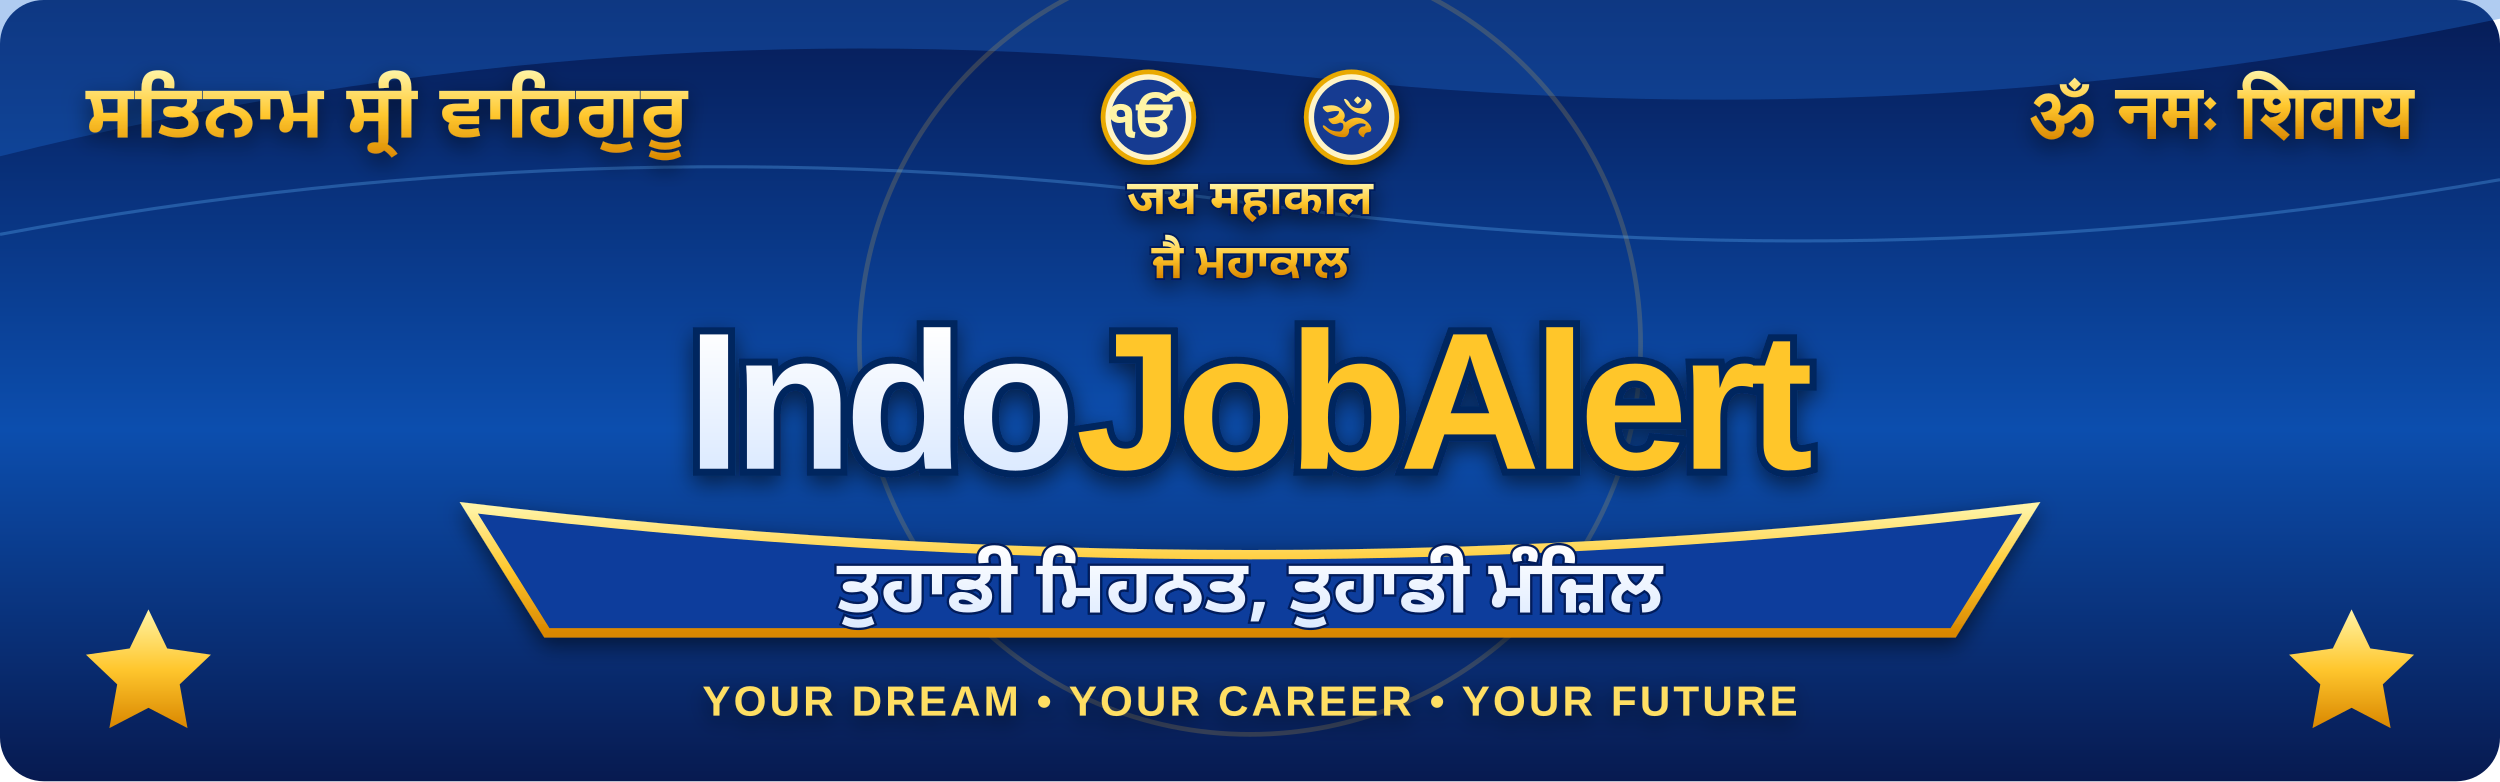
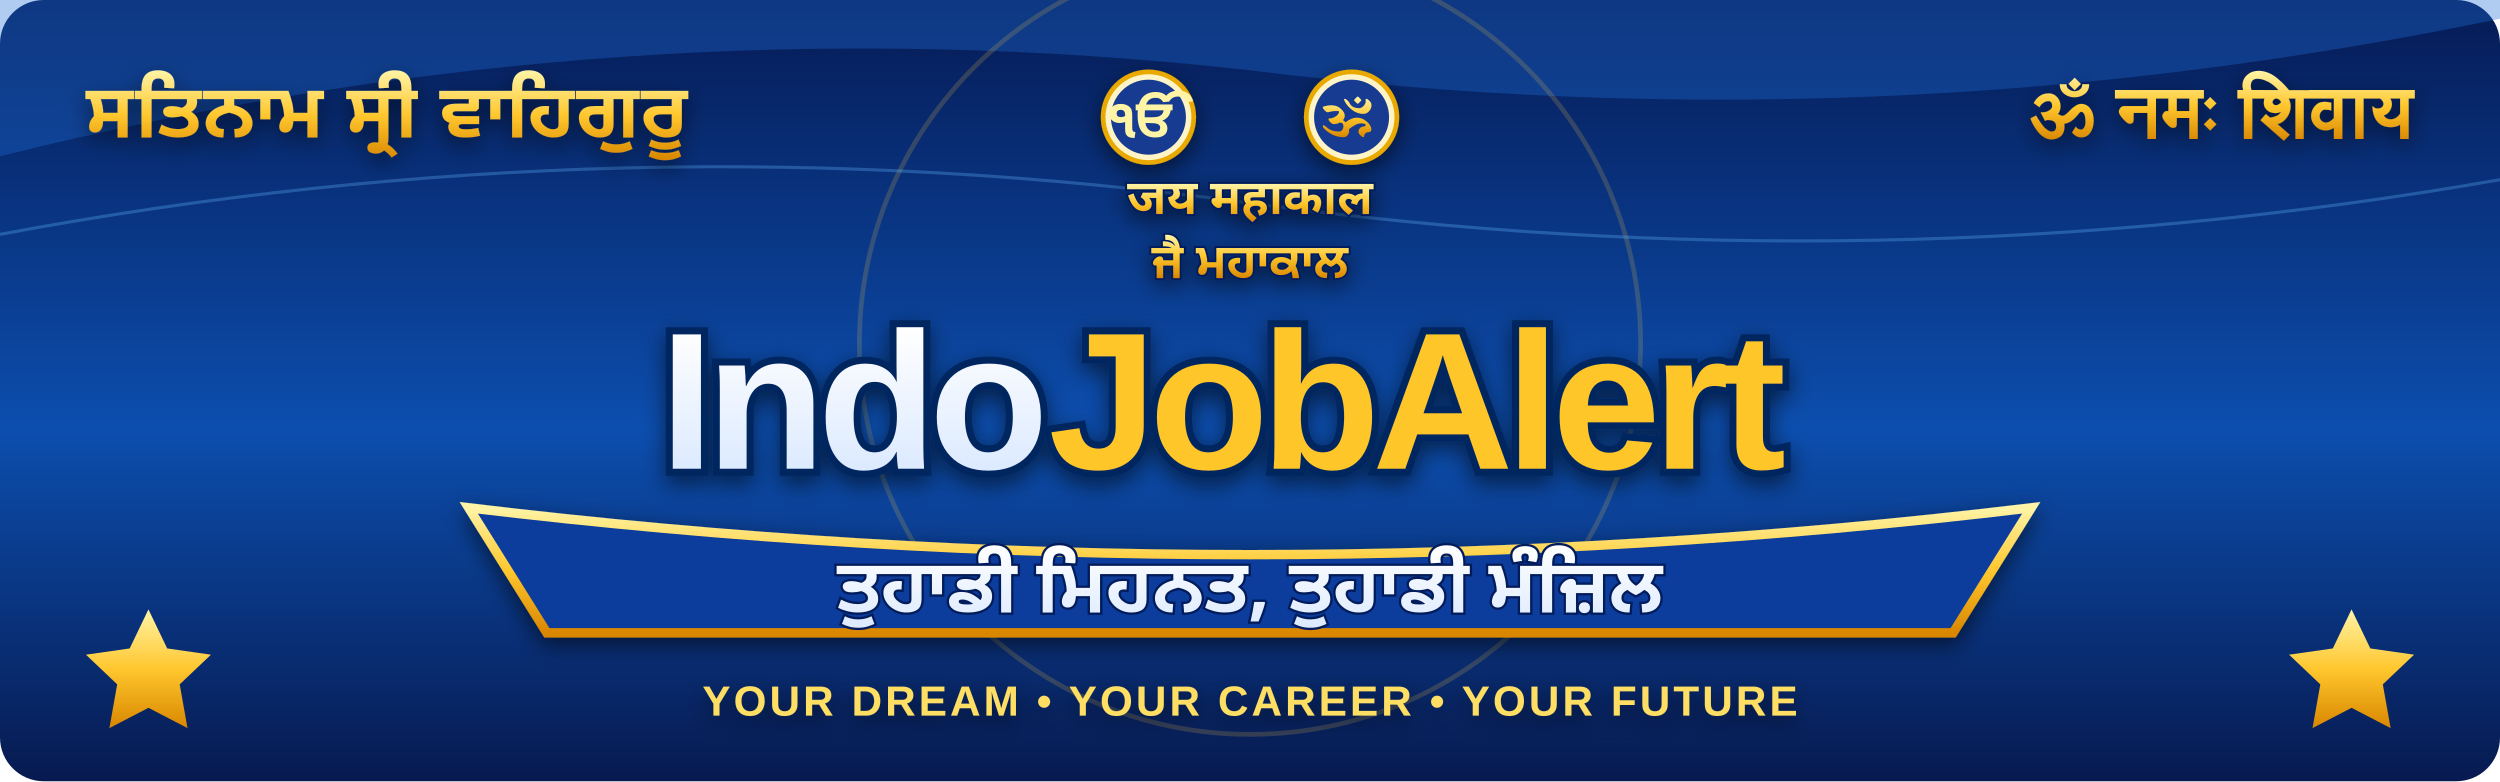
<svg xmlns="http://www.w3.org/2000/svg" viewBox="0 0 1600 500" role="img" aria-labelledby="title desc">
  <defs>
    <linearGradient id="bg" x2="0" y2="1">
      <stop stop-color="#061b55" />
      <stop offset=".55" stop-color="#0c4eae" />
      <stop offset="1" stop-color="#071a50" />
    </linearGradient>
    <linearGradient id="gold" x2="0" y2="1">
      <stop stop-color="#fff4a6" />
      <stop offset=".5" stop-color="#ffc72e" />
      <stop offset="1" stop-color="#d98700" />
    </linearGradient>
    <linearGradient id="white" x2="0" y2="1">
      <stop stop-color="#fff" />
      <stop offset="1" stop-color="#dceaff" />
    </linearGradient>
    <filter id="shadow" x="-20%" y="-20%" width="140%" height="150%">
      <feGaussianBlur in="SourceAlpha" stdDeviation="7" />
      <feOffset dy="5" />
      <feComponentTransfer>
        <feFuncA type="linear" slope=".55" />
      </feComponentTransfer>
      <feMerge>
        <feMergeNode />
        <feMergeNode in="SourceGraphic" />
      </feMerge>
    </filter>
  </defs>
  <rect width="1600" height="500" rx="28" fill="url(#bg)" />
  <path d="M0 0H1600V12Q1200 95 800 45Q400 0 0 100Z" fill="#1c6dd8" opacity=".35" />
  <circle cx="800" cy="220" r="250" fill="none" stroke="#ffc83d" stroke-width="3" opacity=".18" />
  <path d="M0 150Q400 75 800 130T1600 115" fill="none" stroke="#65b8ff" stroke-width="2" opacity=".3" />
  <g font-family="'Noto Sans Gurmukhi',sans-serif" fill="url(#gold)" font-weight="700" filter="url(#shadow)">
    <text x="55" y="88" font-size="48" letter-spacing="1.2">ਸਤਿਨਾਮ  ਸ੍ਰੀ  ਵਾਹਿਗੁਰੂ</text>
    <text x="1545" y="88" font-size="48" text-anchor="end">ॐ नमः शिवाय</text>
  </g>
  <g filter="url(#shadow)">
    <circle cx="735" cy="75" r="29" fill="#fff4c7" stroke="#e9a900" stroke-width="3" />
    <circle cx="735" cy="75" r="24" fill="#143b91" />
    <text x="735" y="88" text-anchor="middle" font-family="Noto Sans Gurmukhi, Raavi, sans-serif" font-size="34" font-weight="700" fill="#fff4a6">ੴ</text>
    <circle cx="865" cy="75" r="29" fill="#fff4c7" stroke="#e9a900" stroke-width="3" />
    <circle cx="865" cy="75" r="24" fill="#143b91" />
    <text x="865" y="86" text-anchor="middle" font-family="serif" font-size="35" font-weight="bold" fill="url(#gold)">ॐ</text>
  </g>
  <g text-anchor="middle" font-family="Noto Sans Gurmukhi, Noto Sans Devanagari, sans-serif" font-size="31" font-weight="900" fill="url(#gold)" stroke="#061e5b" stroke-width="2.5" paint-order="stroke" filter="url(#shadow)">
    <text x="800" y="137" lang="hi">जय महाकाल</text>
    <text x="800" y="178" lang="pa">ਜੈ ਮਹਾਕਾਲ</text>
  </g>
  <path d="M70 198H1530" stroke="url(#gold)" stroke-width="3" opacity=".85" />
  <g text-anchor="middle" filter="url(#shadow)">
    <text x="800" y="300" font-family="Arial,sans-serif" font-size="125" font-weight="900" letter-spacing="-5" fill="url(#white)" stroke="#06275f" stroke-width="9" paint-order="stroke">Indo<tspan fill="#ffc629">JobAlert</tspan>
+       <animate attributeName="opacity" values="1;0;1" dur="1.4s" repeatCount="indefinite" />
    </text>
    <path d="M300 325Q800 385 1300 325L1250 405H350Z" fill="#073c9c" stroke="url(#gold)" stroke-width="6" />
    <g font-family="Noto Sans Gurmukhi, Noto Sans Devanagari, sans-serif" font-size="48" font-weight="900" fill="url(#white)" stroke="#061e5b" stroke-width="3" paint-order="stroke" text-anchor="middle">
      <text x="800" y="392">ਤੁਹਾਡੀ ਮਿਹਨਤ, ਤੁਹਾਡੀ ਮੰਜ਼ਿਲ<animate attributeName="opacity" values="1;0;0;0;0;0;1" keyTimes="0;.13;.16;.46;.50;.83;1" dur="12s" repeatCount="indefinite" />
      </text>
      <text x="800" y="392" opacity="0">Your hard work, your destination<animate attributeName="opacity" values="0;0;1;1;0;0;0" keyTimes="0;.16;.20;.46;.50;.83;1" dur="12s" repeatCount="indefinite" />
      </text>
      <text x="800" y="392" opacity="0">आपकी मेहनत, आपकी मंज़िल<animate attributeName="opacity" values="0;0;0;0;1;1;0" keyTimes="0;.16;.20;.46;.50;.83;1" dur="12s" repeatCount="indefinite" />
      </text>
    </g>
    <text x="800" y="458" font-family="Arial,sans-serif" font-size="27" font-weight="700" letter-spacing="2" fill="#ffdf64">YOUR DREAM • YOUR CAREER • YOUR FUTURE</text>
  </g>
  <g fill="url(#gold)">
    <path d="M95 390l12 25 28 4-20 19 5 28-25-13-25 13 5-28-20-19 28-4z" />
    <path d="M1505 390l12 25 28 4-20 19 5 28-25-13-25 13 5-28-20-19 28-4z" />
  </g>
</svg>
